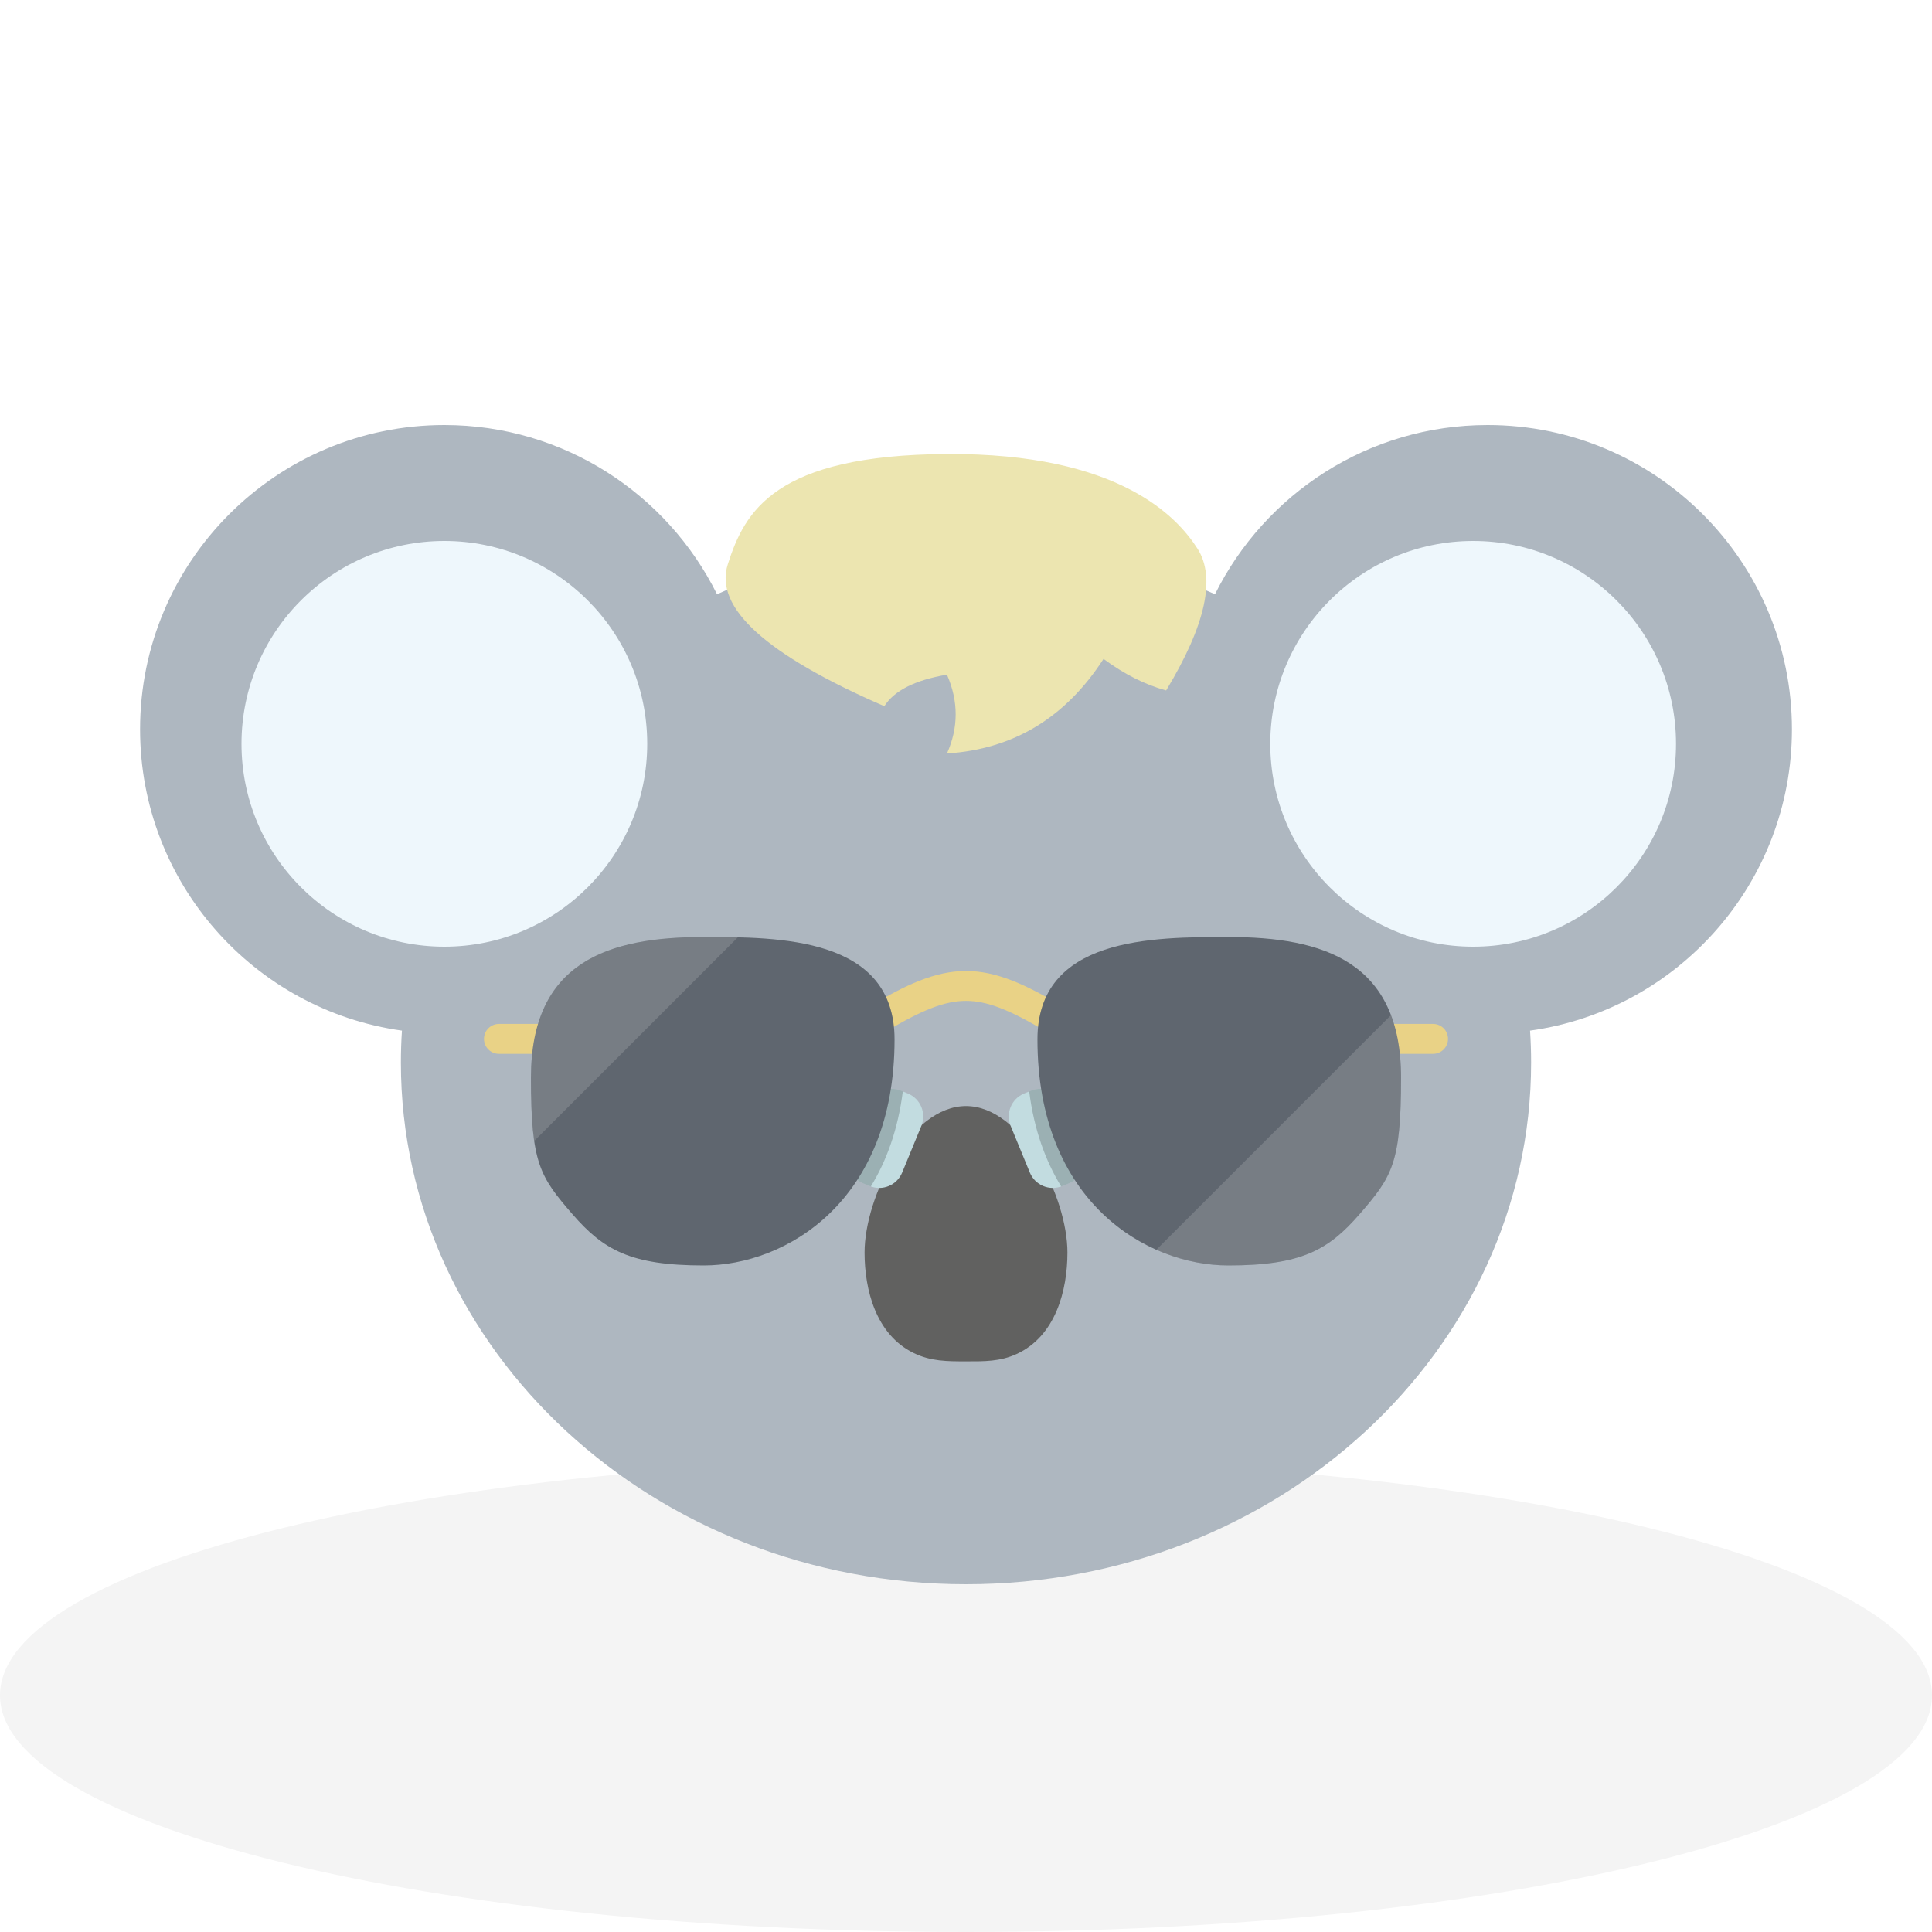
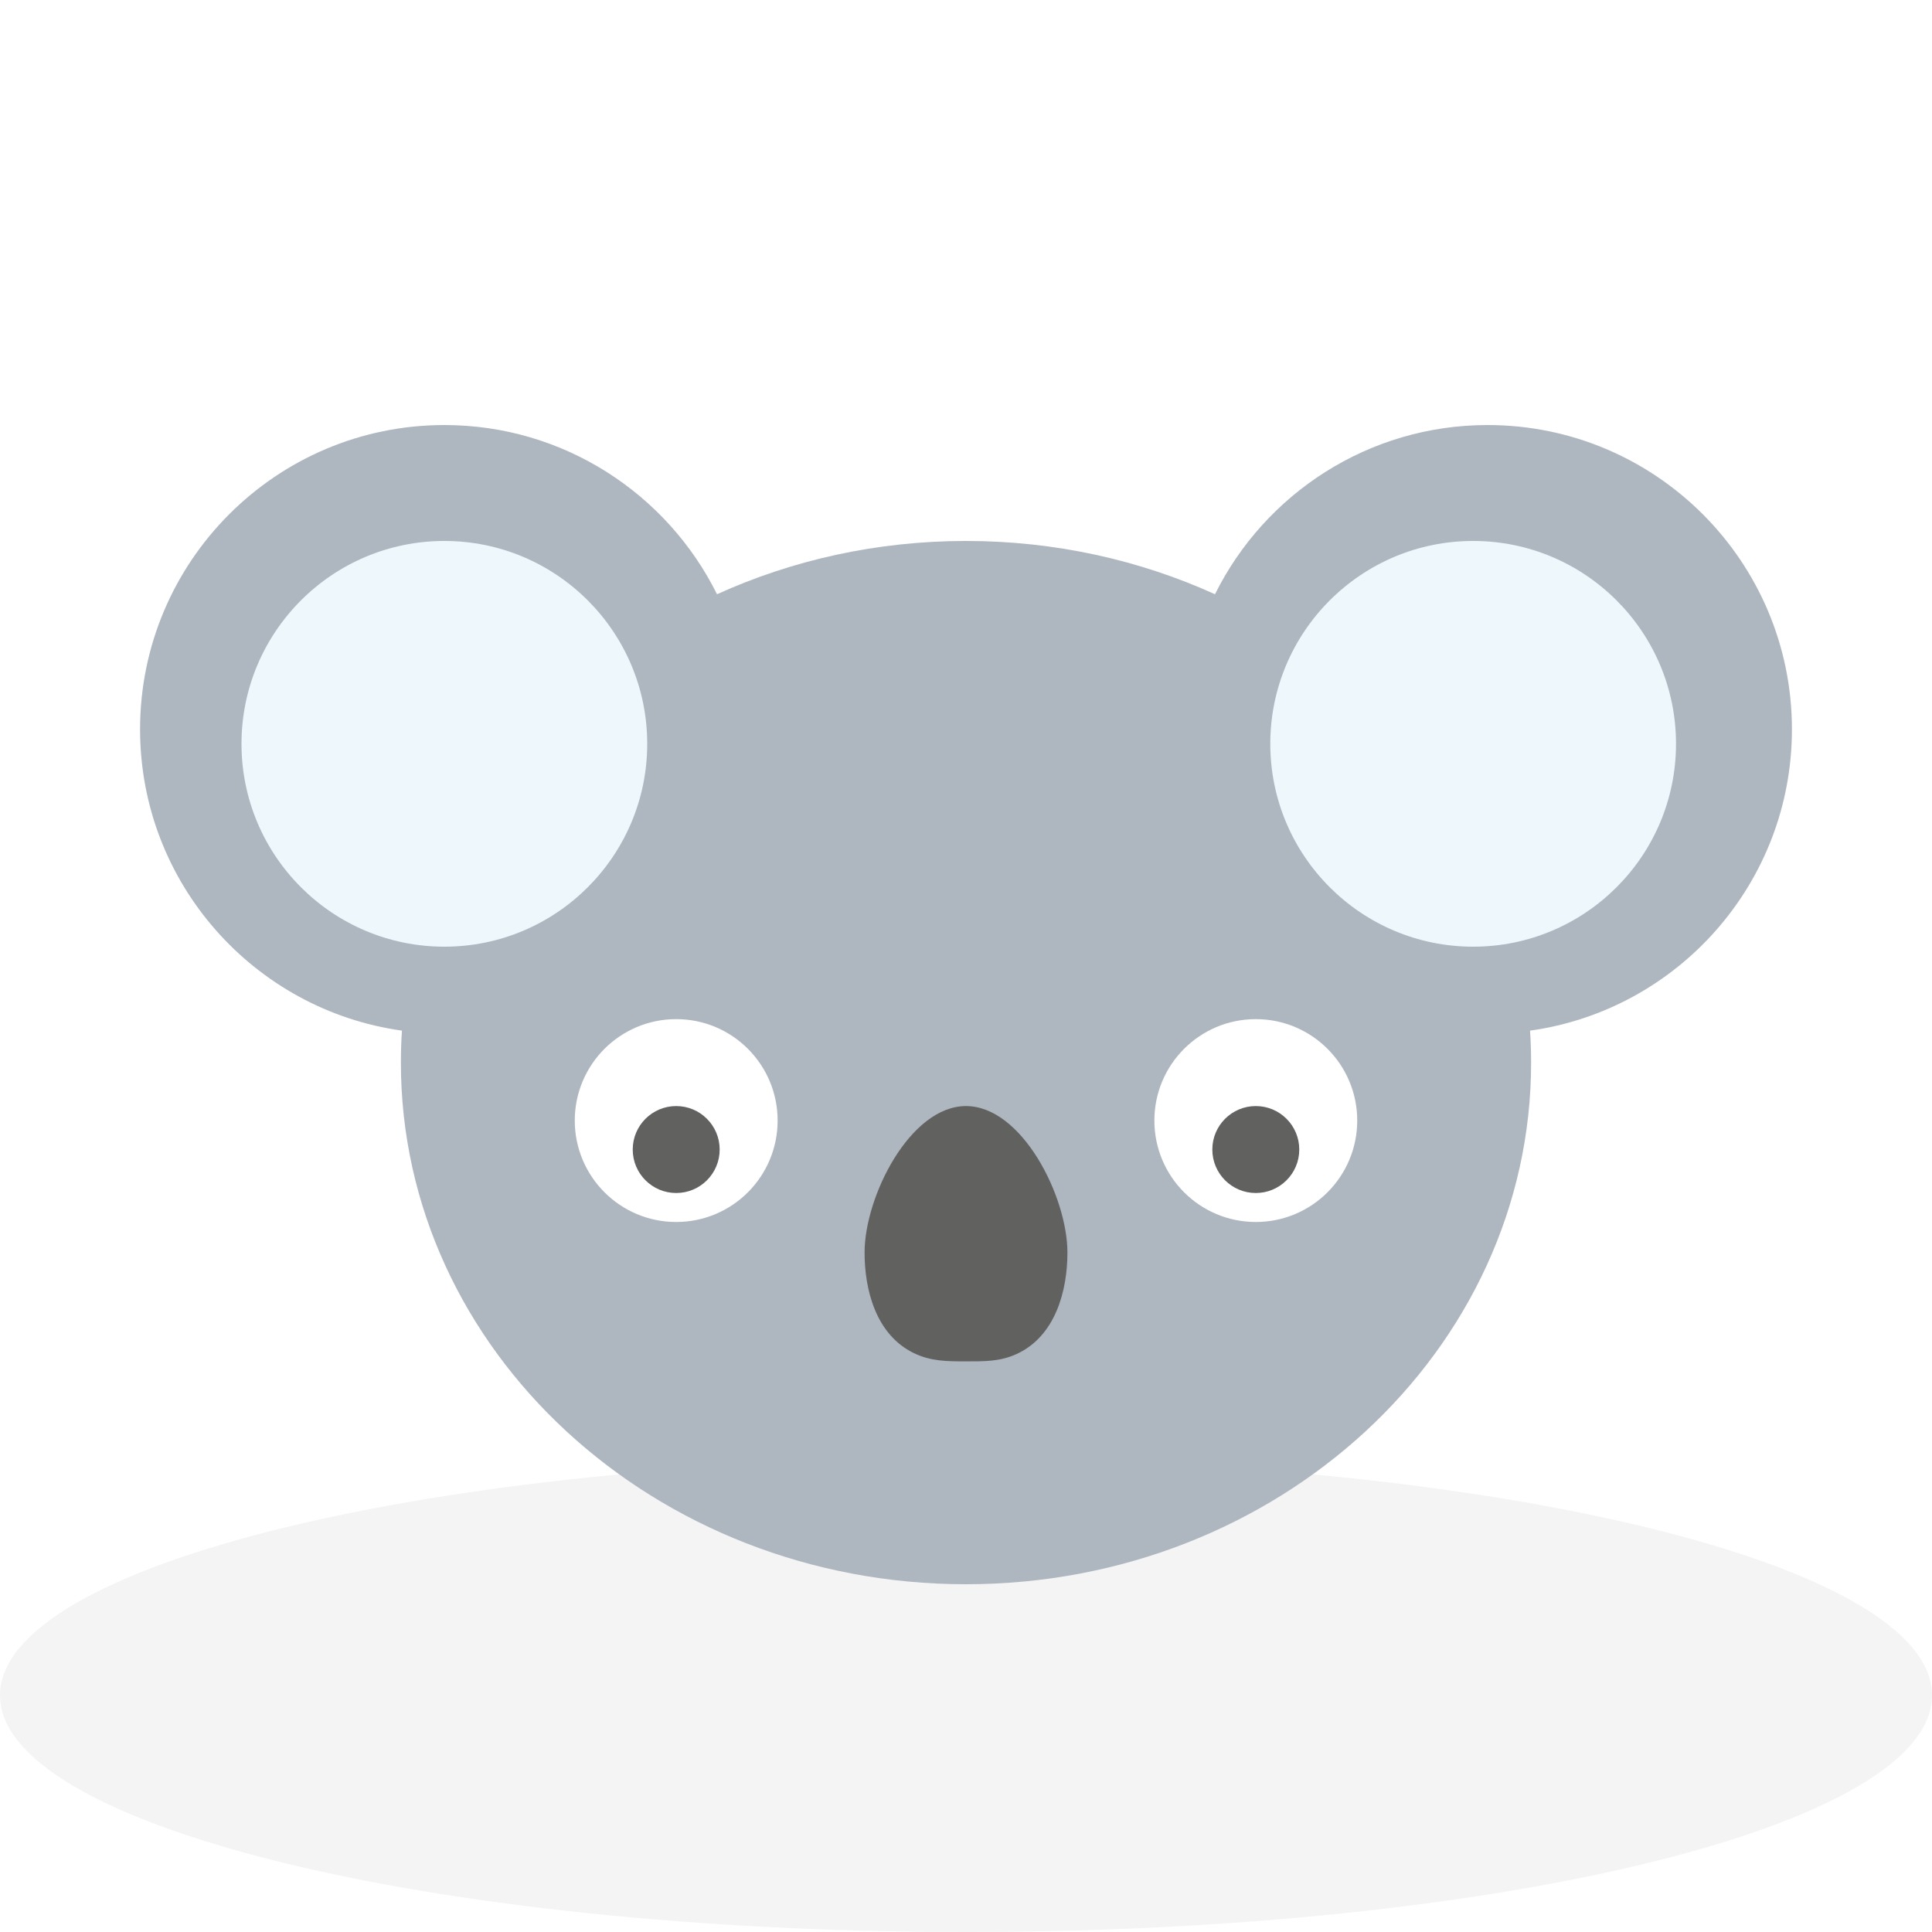
<svg xmlns="http://www.w3.org/2000/svg" style="isolation:isolate" viewBox="0 0 200 200" width="200pt" height="200pt">
  <g id="backgrounds">
    <ellipse vector-effect="non-scaling-stroke" cx="100" cy="175.5" rx="100" ry="24.5" id="present" fill="rgb(244,244,244)" />
  </g>
  <g id="koala">
    <g id="body">
      <path d=" M 158.391 106.691 C 158.464 107.785 158.5 108.889 158.5 110 C 158.5 139.803 132.287 164 100 164 C 67.713 164 41.5 139.803 41.5 110 C 41.5 108.889 41.536 107.785 41.609 106.691 C 26.298 104.556 14.5 91.395 14.5 75.5 C 14.5 58.115 28.615 44 46 44 C 58.363 44 69.072 51.138 74.225 61.516 C 82.004 57.985 90.753 56 100 56 C 109.247 56 117.996 57.985 125.775 61.516 C 130.928 51.138 141.637 44 154 44 C 171.385 44 185.5 58.115 185.5 75.5 C 185.5 91.395 173.702 104.556 158.391 106.691 Z " fill-rule="evenodd" id="outer" fill="rgb(174,183,192)" />
      <path d=" M 131.5 77 C 131.5 65.41 140.91 56 152.5 56 C 164.09 56 173.5 65.41 173.5 77 C 173.5 88.59 164.09 98 152.5 98 C 140.91 98 131.5 88.59 131.5 77 Z  M 25 77 C 25 65.41 34.41 56 46 56 C 57.59 56 67 65.41 67 77 C 67 88.59 57.59 98 46 98 C 34.41 98 25 88.59 25 77 Z " fill-rule="evenodd" id="inner" fill="rgb(238,247,252)" />
    </g>
    <g id="nose">
      <path d=" M 94.598 140.072 C 90.653 138.156 89.5 133.487 89.5 129.667 C 89.5 123.872 94.205 114.5 100 114.5 C 105.795 114.5 110.5 123.872 110.5 129.667 C 110.5 133.554 109.293 138.307 105.241 140.167 C 103.526 140.954 101.908 140.928 100 140.928 C 98.025 140.928 96.352 140.923 94.598 140.072 Z " id="outer" fill="rgb(97,97,96)" />
    </g>
    <g id="eyes">
      <circle vector-effect="non-scaling-stroke" cx="130" cy="116" r="10.5" id="Ellips" fill="rgb(255,255,255)" />
      <circle vector-effect="non-scaling-stroke" cx="130" cy="119" r="4.5" id="Ellips" fill="rgb(97,97,96)" />
      <circle vector-effect="non-scaling-stroke" cx="70" cy="116" r="10.5" id="Ellips" fill="rgb(255,255,255)" />
      <circle vector-effect="non-scaling-stroke" cx="70" cy="119" r="4.5" id="Ellips" fill="rgb(97,97,96)" />
    </g>
-     <g id="attributes">
-       <g id="sunglasses">
-         <path d=" M 90.043 122.783 L 89.344 122.495 C 88.034 121.957 87.409 120.458 87.947 119.148 L 89.936 114.31 C 90.474 113 91.973 112.374 93.283 112.913 L 93.982 113.2 C 95.292 113.739 95.918 115.238 95.379 116.548 L 93.391 121.385 C 92.852 122.696 91.353 123.321 90.043 122.783 Z " id="Tracé" fill="rgb(194,220,224)" />
-         <g opacity="0.2">
-           <path d=" M 93.284 112.913 C 91.973 112.374 90.475 113 89.936 114.31 L 87.947 119.148 C 87.409 120.458 88.034 121.957 89.345 122.495 L 90.044 122.782 C 90.079 122.797 90.114 122.807 90.15 122.82 C 91.773 120.177 92.961 116.92 93.459 112.985 L 93.284 112.913 Z " id="Tracé" fill="rgb(0,0,0)" />
-         </g>
-         <path d=" M 109.957 122.783 L 110.656 122.495 C 111.966 121.957 112.591 120.458 112.053 119.148 L 110.064 114.31 C 109.526 113 108.027 112.374 106.717 112.913 L 106.018 113.2 C 104.708 113.739 104.082 115.237 104.621 116.548 L 106.609 121.385 C 107.148 122.696 108.647 123.321 109.957 122.783 Z " id="Tracé" fill="rgb(194,220,224)" />
-         <g opacity="0.2">
-           <path d=" M 106.717 112.913 C 108.027 112.374 109.526 113 110.064 114.31 L 112.053 119.148 C 112.591 120.458 111.966 121.957 110.656 122.495 L 109.957 122.782 C 109.922 122.797 109.886 122.807 109.851 122.82 C 108.227 120.177 107.04 116.92 106.542 112.985 L 106.717 112.913 Z " id="Tracé" fill="rgb(0,0,0)" />
-         </g>
-         <g id="Groep">
-           <path d=" M 109.16 107.048 C 108.889 107.048 108.615 106.977 108.365 106.828 C 104.508 104.513 102.163 103.611 100 103.611 C 97.837 103.611 95.492 104.513 91.635 106.828 C 90.902 107.267 89.951 107.03 89.511 106.296 C 89.071 105.563 89.309 104.613 90.042 104.172 C 93.701 101.977 96.794 100.515 100 100.515 C 103.206 100.515 106.3 101.977 109.958 104.172 C 110.691 104.613 110.929 105.563 110.489 106.296 C 110.199 106.78 109.686 107.048 109.16 107.048 Z " id="Tracé" fill="rgb(233,210,134)" />
-           <path d=" M 55.95 109.092 L 51.65 109.092 C 50.795 109.092 50.102 108.399 50.102 107.544 C 50.102 106.689 50.795 105.996 51.65 105.996 L 55.95 105.996 C 56.805 105.996 57.498 106.689 57.498 107.544 C 57.498 108.399 56.805 109.092 55.95 109.092 Z " id="Tracé" fill="rgb(233,210,134)" />
-           <path d=" M 148.35 109.092 L 144.05 109.092 C 143.195 109.092 142.502 108.399 142.502 107.544 C 142.502 106.689 143.195 105.996 144.05 105.996 L 148.35 105.996 C 149.205 105.996 149.898 106.689 149.898 107.544 C 149.898 108.399 149.205 109.092 148.35 109.092 Z " id="Tracé" fill="rgb(233,210,134)" />
-         </g>
-         <g id="Groep">
-           <path d=" M 72.845 97 C 62.998 97 54.962 99.539 54.962 111.571 C 54.962 120.403 55.878 121.799 59.267 125.701 C 62.466 129.385 65.268 131 72.845 131 C 81.345 131 92.604 124.377 92.604 107.597 C 92.605 97 80.682 97 72.845 97 Z " id="Tracé" fill="rgb(95,102,111)" />
-           <path d=" M 127.155 97 C 137.002 97 145.038 99.539 145.038 111.571 C 145.038 120.403 144.122 121.799 140.733 125.701 C 137.534 129.385 134.732 131 127.155 131 C 118.655 131 107.396 124.377 107.396 107.597 C 107.396 97 119.318 97 127.155 97 Z " id="Tracé" fill="rgb(95,102,111)" />
-         </g>
-         <g id="Groep">
-           <g opacity="0.15">
-             <path d=" M 72.845 97 C 62.998 97 54.962 99.539 54.962 111.571 C 54.962 114.413 55.057 116.482 55.299 118.115 L 76.384 97.03 C 75.153 97 73.958 97 72.845 97 Z " id="Tracé" fill="rgb(255,255,255)" />
-           </g>
-           <g opacity="0.15">
-             <path d=" M 143.994 105.084 L 119.702 129.376 C 122.198 130.484 124.784 131 127.155 131 C 134.732 131 137.534 129.385 140.733 125.701 C 144.122 121.799 145.038 120.402 145.038 111.571 C 145.038 108.997 144.669 106.858 143.994 105.084 Z " id="Tracé" fill="rgb(255,255,255)" />
-           </g>
-         </g>
-       </g>
-     </g>
-     <g id="hair">
-       <path d=" M 98.03 78 C 99.215 75.34 99.247 72.637 98.03 69.842 C 94.682 70.408 92.554 71.512 91.547 73.105 C 79.282 67.781 73.912 62.903 75.339 58.422 C 77.087 52.931 80.201 47.103 98.03 47.001 C 115.858 46.899 121.868 53.521 123.962 56.79 C 125.875 59.777 124.827 64.688 120.72 71.474 C 118.545 70.883 116.416 69.812 114.237 68.211 C 110.313 74.276 104.943 77.555 98.03 78 Z " id="outer" fill="rgb(236,229,176)" />
-     </g>
+     <g id="attributes" />
  </g>
-   <g id="imports" />
</svg>
